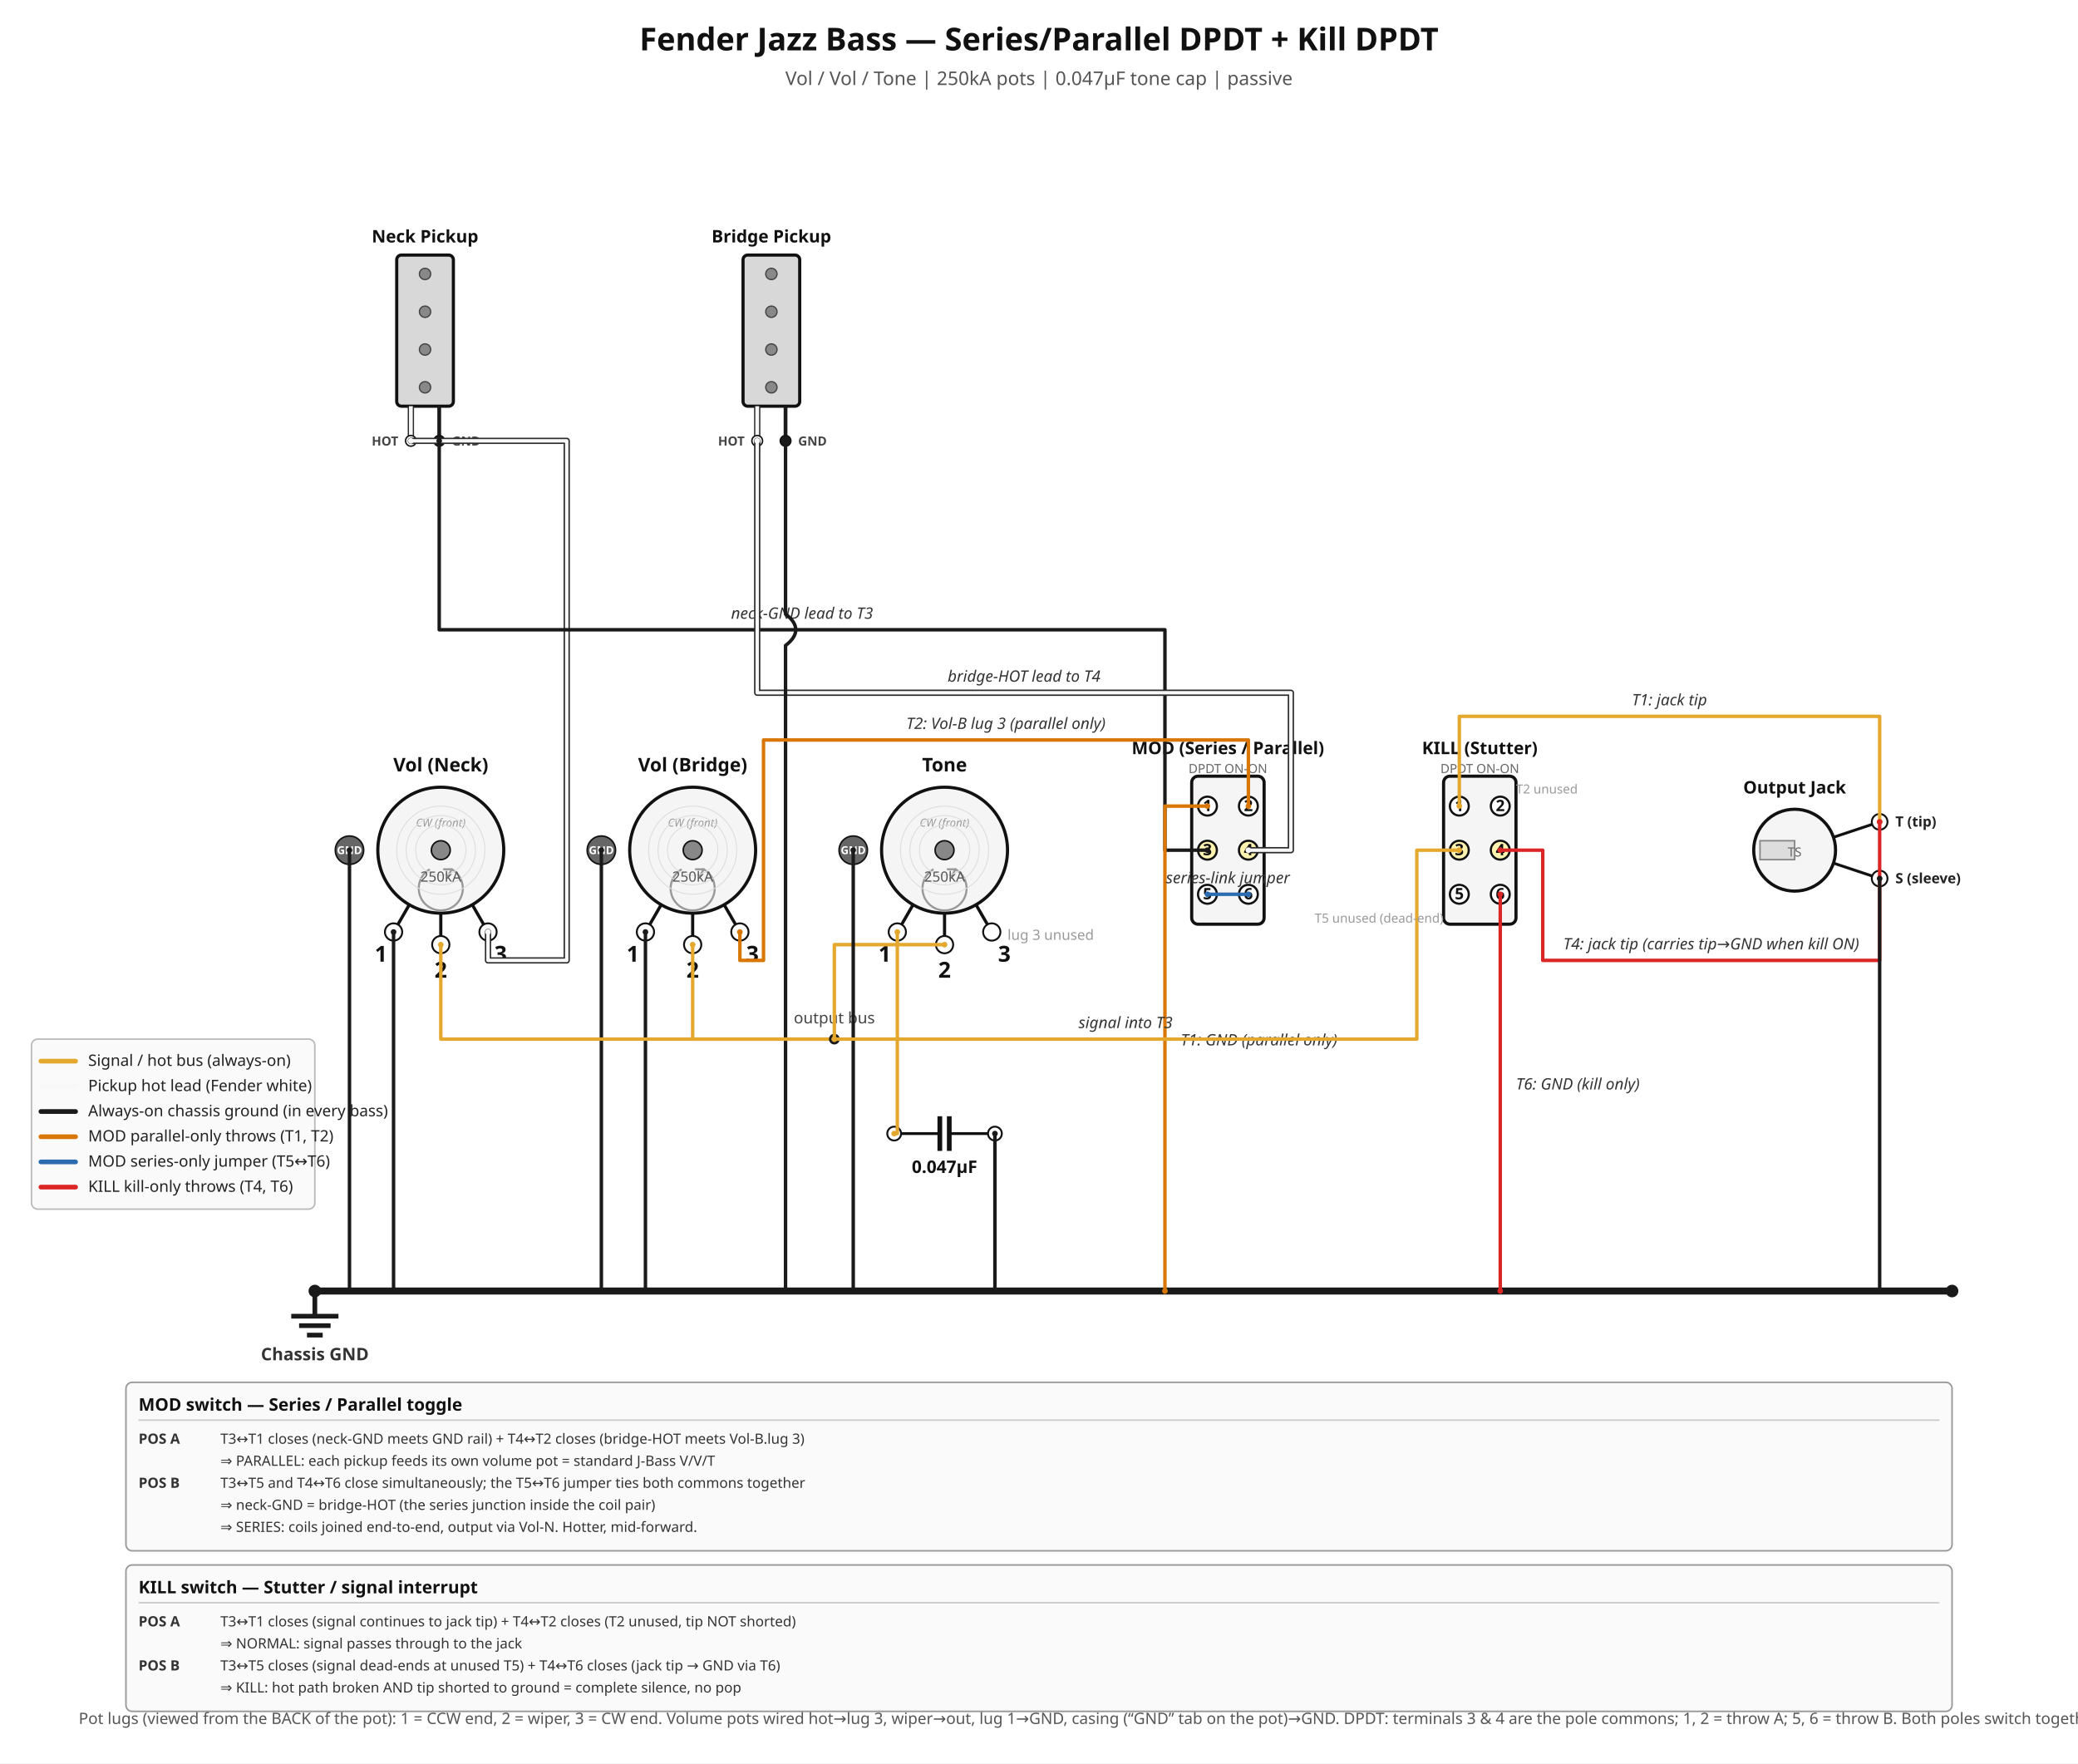
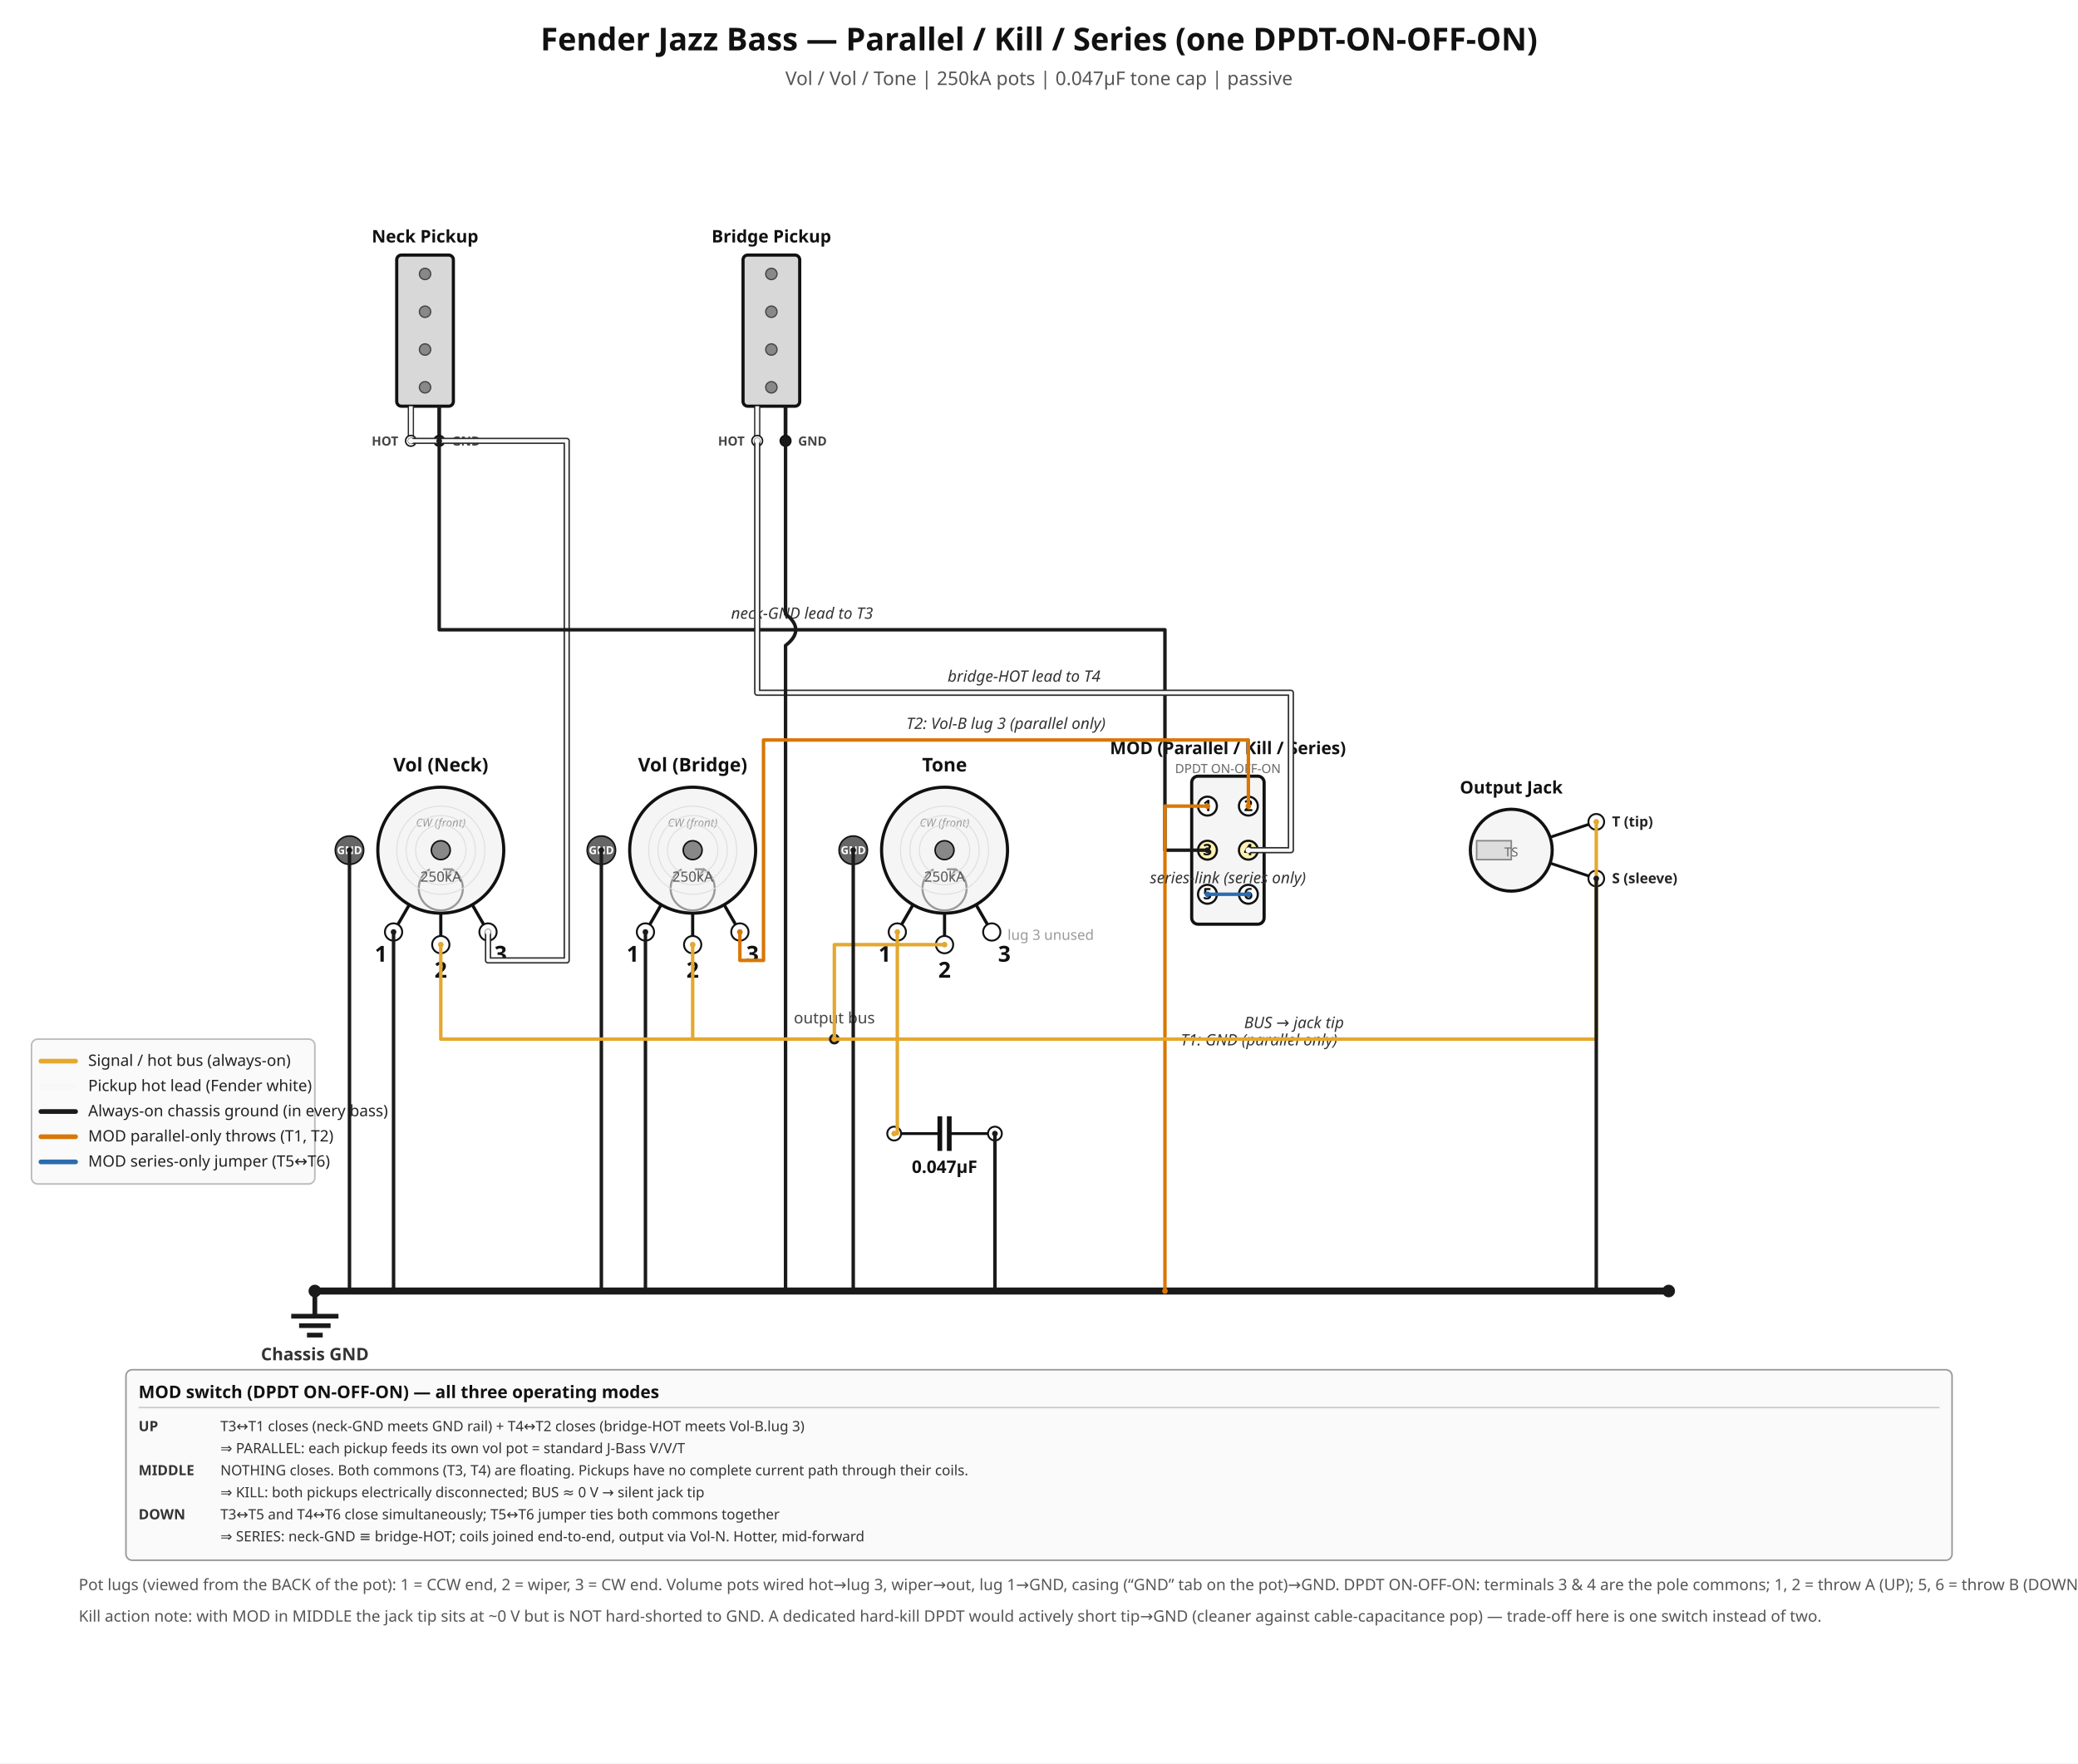
<svg xmlns="http://www.w3.org/2000/svg" width="1320" height="1120" viewBox="0 0 1320 1120">
  <defs>
</defs>
  <rect x="0" y="0" width="1320" height="1120" fill="#ffffff" />
-   <text x="660.0" y="32" font-size="20" text-anchor="middle" font-family="sans-serif" font-weight="bold" fill="#111">Fender Jazz Bass — Series/Parallel DPDT + Kill DPDT</text>
+   <text x="660.0" y="32" font-size="20" text-anchor="middle" font-family="sans-serif" font-weight="bold" fill="#111">Fender Jazz Bass — Parallel / Kill / Series  (one DPDT-ON-OFF-ON)</text>
  <text x="660.0" y="54" font-size="12" text-anchor="middle" font-family="sans-serif" fill="#555">Vol / Vol / Tone   |   250kA pots   |   0.047µF tone cap   |   passive</text>
  <rect x="252.0" y="162.0" width="36" height="96" fill="#d8d8d8" stroke="#111" stroke-width="2" rx="3" />
  <text x="270.0" y="154.0" font-size="11" text-anchor="middle" font-family="sans-serif" font-weight="bold" fill="#111">Neck Pickup</text>
  <circle cx="270.0" cy="174.0" r="3.6" fill="#888" stroke="#444" stroke-width="0.8" />
  <circle cx="270.0" cy="198.0" r="3.6" fill="#888" stroke="#444" stroke-width="0.8" />
  <circle cx="270.0" cy="222.0" r="3.6" fill="#888" stroke="#444" stroke-width="0.8" />
  <circle cx="270.0" cy="246.0" r="3.6" fill="#888" stroke="#444" stroke-width="0.8" />
  <path d="M261.0,258.0 L261,280.0" stroke="#2a2a2a" stroke-width="4.0" />
  <path d="M261.0,258.0 L261,280.0" stroke="#f8f8f8" stroke-width="2.4" />
  <circle cx="261" cy="280.0" r="3.4" fill="#f8f8f8" stroke="#111" stroke-width="0.9" />
  <text x="253" y="283.0" font-size="8" text-anchor="end" font-family="sans-serif" fill="#444" font-weight="bold">HOT</text>
  <path d="M279.0,258.0 L279,280.0" stroke="#1a1a1a" stroke-width="2.4" />
  <circle cx="279" cy="280.0" r="3.4" fill="#1a1a1a" stroke="#111" stroke-width="0.9" />
  <text x="287" y="283.0" font-size="8" text-anchor="start" font-family="sans-serif" fill="#444" font-weight="bold">GND</text>
  <rect x="472.0" y="162.0" width="36" height="96" fill="#d8d8d8" stroke="#111" stroke-width="2" rx="3" />
  <text x="490.0" y="154.0" font-size="11" text-anchor="middle" font-family="sans-serif" font-weight="bold" fill="#111">Bridge Pickup</text>
  <circle cx="490.0" cy="174.0" r="3.6" fill="#888" stroke="#444" stroke-width="0.8" />
  <circle cx="490.0" cy="198.0" r="3.6" fill="#888" stroke="#444" stroke-width="0.8" />
  <circle cx="490.0" cy="222.0" r="3.6" fill="#888" stroke="#444" stroke-width="0.8" />
  <circle cx="490.0" cy="246.0" r="3.6" fill="#888" stroke="#444" stroke-width="0.8" />
  <path d="M481.0,258.0 L481,280.0" stroke="#2a2a2a" stroke-width="4.0" />
  <path d="M481.0,258.0 L481,280.0" stroke="#f8f8f8" stroke-width="2.4" />
  <circle cx="481" cy="280.0" r="3.4" fill="#f8f8f8" stroke="#111" stroke-width="0.9" />
  <text x="473" y="283.0" font-size="8" text-anchor="end" font-family="sans-serif" fill="#444" font-weight="bold">HOT</text>
  <path d="M499.0,258.0 L499,280.0" stroke="#1a1a1a" stroke-width="2.4" />
  <circle cx="499" cy="280.0" r="3.4" fill="#1a1a1a" stroke="#111" stroke-width="0.9" />
  <text x="507" y="283.0" font-size="8" text-anchor="start" font-family="sans-serif" fill="#444" font-weight="bold">GND</text>
  <circle cx="280.0" cy="540.0" r="40" fill="#f5f5f5" stroke="#111" stroke-width="2" />
  <path d="M273.0,552.124 A14,14,0,1,0,287.0,552.124" stroke="#999" stroke-width="1.3" fill="none" />
  <path d="M287.0,552.124 L284.5,556.455" stroke="#999" stroke-width="1.3" stroke-linecap="round" />
  <path d="M287.0,552.124 L282,552.124" stroke="#999" stroke-width="1.3" stroke-linecap="round" />
  <text x="280.0" y="525.0" font-size="7" text-anchor="middle" font-family="sans-serif" fill="#999" font-style="italic">CW (front)</text>
  <circle cx="280.0" cy="540.0" r="6" fill="#888" stroke="#111" stroke-width="1" />
  <circle cx="280.0" cy="540.0" r="28" fill="none" stroke="#ddd" stroke-width="0.6" />
  <circle cx="280.0" cy="540.0" r="22" fill="none" stroke="#ddd" stroke-width="0.6" />
  <circle cx="280.0" cy="540.0" r="16" fill="none" stroke="#ddd" stroke-width="0.6" />
  <text x="280.0" y="490.0" font-size="12" text-anchor="middle" font-family="sans-serif" font-weight="bold" fill="#111">Vol (Neck)</text>
  <text x="280.0" y="560.0" font-size="9" text-anchor="middle" font-family="sans-serif" fill="#555">250kA</text>
  <circle cx="222.0" cy="540.0" r="9" fill="#666" stroke="#111" stroke-width="1" />
  <text x="222.0" y="542.5" font-size="7" text-anchor="middle" font-family="sans-serif" fill="#fff" font-weight="bold">GND</text>
  <path d="M260.0,574.641 L250.0,591.962" stroke="#111" stroke-width="2" />
  <circle cx="250.0" cy="591.962" r="5.5" fill="#fff" stroke="#111" stroke-width="1.2" />
  <text x="242.0" y="610.818" font-size="14" text-anchor="middle" font-family="sans-serif" font-weight="bold" fill="#fff" stroke="#fff" stroke-width="3.5">1</text>
  <text x="242.0" y="610.818" font-size="14" text-anchor="middle" font-family="sans-serif" font-weight="bold" fill="#111">1</text>
  <path d="M280.0,580.0 L280.0,600.0" stroke="#111" stroke-width="2" />
  <circle cx="280.0" cy="600.0" r="5.5" fill="#fff" stroke="#111" stroke-width="1.2" />
  <text x="280.0" y="621.0" font-size="14" text-anchor="middle" font-family="sans-serif" font-weight="bold" fill="#fff" stroke="#fff" stroke-width="3.5">2</text>
  <text x="280.0" y="621.0" font-size="14" text-anchor="middle" font-family="sans-serif" font-weight="bold" fill="#111">2</text>
  <path d="M300.0,574.641 L310.0,591.962" stroke="#111" stroke-width="2" />
  <circle cx="310.0" cy="591.962" r="5.5" fill="#fff" stroke="#111" stroke-width="1.2" />
  <text x="318.0" y="610.818" font-size="14" text-anchor="middle" font-family="sans-serif" font-weight="bold" fill="#fff" stroke="#fff" stroke-width="3.5">3</text>
  <text x="318.0" y="610.818" font-size="14" text-anchor="middle" font-family="sans-serif" font-weight="bold" fill="#111">3</text>
  <circle cx="440.0" cy="540.0" r="40" fill="#f5f5f5" stroke="#111" stroke-width="2" />
  <path d="M433.0,552.124 A14,14,0,1,0,447.0,552.124" stroke="#999" stroke-width="1.3" fill="none" />
  <path d="M447.0,552.124 L444.5,556.455" stroke="#999" stroke-width="1.3" stroke-linecap="round" />
  <path d="M447.0,552.124 L442,552.124" stroke="#999" stroke-width="1.3" stroke-linecap="round" />
  <text x="440.0" y="525.0" font-size="7" text-anchor="middle" font-family="sans-serif" fill="#999" font-style="italic">CW (front)</text>
  <circle cx="440.0" cy="540.0" r="6" fill="#888" stroke="#111" stroke-width="1" />
  <circle cx="440.0" cy="540.0" r="28" fill="none" stroke="#ddd" stroke-width="0.6" />
  <circle cx="440.0" cy="540.0" r="22" fill="none" stroke="#ddd" stroke-width="0.6" />
  <circle cx="440.0" cy="540.0" r="16" fill="none" stroke="#ddd" stroke-width="0.6" />
  <text x="440.0" y="490.0" font-size="12" text-anchor="middle" font-family="sans-serif" font-weight="bold" fill="#111">Vol (Bridge)</text>
  <text x="440.0" y="560.0" font-size="9" text-anchor="middle" font-family="sans-serif" fill="#555">250kA</text>
  <circle cx="382.0" cy="540.0" r="9" fill="#666" stroke="#111" stroke-width="1" />
  <text x="382.0" y="542.5" font-size="7" text-anchor="middle" font-family="sans-serif" fill="#fff" font-weight="bold">GND</text>
  <path d="M420.0,574.641 L410.0,591.962" stroke="#111" stroke-width="2" />
  <circle cx="410.0" cy="591.962" r="5.5" fill="#fff" stroke="#111" stroke-width="1.2" />
  <text x="402.0" y="610.818" font-size="14" text-anchor="middle" font-family="sans-serif" font-weight="bold" fill="#fff" stroke="#fff" stroke-width="3.5">1</text>
  <text x="402.0" y="610.818" font-size="14" text-anchor="middle" font-family="sans-serif" font-weight="bold" fill="#111">1</text>
  <path d="M440.0,580.0 L440.0,600.0" stroke="#111" stroke-width="2" />
  <circle cx="440.0" cy="600.0" r="5.5" fill="#fff" stroke="#111" stroke-width="1.2" />
  <text x="440.0" y="621.0" font-size="14" text-anchor="middle" font-family="sans-serif" font-weight="bold" fill="#fff" stroke="#fff" stroke-width="3.5">2</text>
  <text x="440.0" y="621.0" font-size="14" text-anchor="middle" font-family="sans-serif" font-weight="bold" fill="#111">2</text>
  <path d="M460.0,574.641 L470.0,591.962" stroke="#111" stroke-width="2" />
  <circle cx="470.0" cy="591.962" r="5.5" fill="#fff" stroke="#111" stroke-width="1.2" />
  <text x="478.0" y="610.818" font-size="14" text-anchor="middle" font-family="sans-serif" font-weight="bold" fill="#fff" stroke="#fff" stroke-width="3.5">3</text>
  <text x="478.0" y="610.818" font-size="14" text-anchor="middle" font-family="sans-serif" font-weight="bold" fill="#111">3</text>
  <circle cx="600.0" cy="540.0" r="40" fill="#f5f5f5" stroke="#111" stroke-width="2" />
  <path d="M593.0,552.124 A14,14,0,1,0,607.0,552.124" stroke="#999" stroke-width="1.3" fill="none" />
  <path d="M607.0,552.124 L604.5,556.455" stroke="#999" stroke-width="1.3" stroke-linecap="round" />
  <path d="M607.0,552.124 L602,552.124" stroke="#999" stroke-width="1.3" stroke-linecap="round" />
  <text x="600.0" y="525.0" font-size="7" text-anchor="middle" font-family="sans-serif" fill="#999" font-style="italic">CW (front)</text>
  <circle cx="600.0" cy="540.0" r="6" fill="#888" stroke="#111" stroke-width="1" />
  <circle cx="600.0" cy="540.0" r="28" fill="none" stroke="#ddd" stroke-width="0.6" />
  <circle cx="600.0" cy="540.0" r="22" fill="none" stroke="#ddd" stroke-width="0.6" />
  <circle cx="600.0" cy="540.0" r="16" fill="none" stroke="#ddd" stroke-width="0.6" />
  <text x="600.0" y="490.0" font-size="12" text-anchor="middle" font-family="sans-serif" font-weight="bold" fill="#111">Tone</text>
  <text x="600.0" y="560.0" font-size="9" text-anchor="middle" font-family="sans-serif" fill="#555">250kA</text>
  <circle cx="542.0" cy="540.0" r="9" fill="#666" stroke="#111" stroke-width="1" />
  <text x="542.0" y="542.5" font-size="7" text-anchor="middle" font-family="sans-serif" fill="#fff" font-weight="bold">GND</text>
  <path d="M580.0,574.641 L570.0,591.962" stroke="#111" stroke-width="2" />
  <circle cx="570.0" cy="591.962" r="5.5" fill="#fff" stroke="#111" stroke-width="1.2" />
  <text x="562.0" y="610.818" font-size="14" text-anchor="middle" font-family="sans-serif" font-weight="bold" fill="#fff" stroke="#fff" stroke-width="3.5">1</text>
  <text x="562.0" y="610.818" font-size="14" text-anchor="middle" font-family="sans-serif" font-weight="bold" fill="#111">1</text>
  <path d="M600.0,580.0 L600.0,600.0" stroke="#111" stroke-width="2" />
  <circle cx="600.0" cy="600.0" r="5.5" fill="#fff" stroke="#111" stroke-width="1.2" />
  <text x="600.0" y="621.0" font-size="14" text-anchor="middle" font-family="sans-serif" font-weight="bold" fill="#fff" stroke="#fff" stroke-width="3.5">2</text>
  <text x="600.0" y="621.0" font-size="14" text-anchor="middle" font-family="sans-serif" font-weight="bold" fill="#111">2</text>
  <path d="M620.0,574.641 L630.0,591.962" stroke="#111" stroke-width="2" />
  <circle cx="630.0" cy="591.962" r="5.5" fill="#fff" stroke="#111" stroke-width="1.2" />
  <text x="638.0" y="610.818" font-size="14" text-anchor="middle" font-family="sans-serif" font-weight="bold" fill="#fff" stroke="#fff" stroke-width="3.5">3</text>
  <text x="638.0" y="610.818" font-size="14" text-anchor="middle" font-family="sans-serif" font-weight="bold" fill="#111">3</text>
  <rect x="757.0" y="493.0" width="46" height="94" fill="#f5f5f5" stroke="#111" stroke-width="2" rx="4" />
-   <text x="780.0" y="479.0" font-size="11" text-anchor="middle" font-family="sans-serif" font-weight="bold" fill="#111">MOD  (Series / Parallel)</text>
-   <text x="780.0" y="491.0" font-size="8" text-anchor="middle" font-family="sans-serif" fill="#666">DPDT ON-ON</text>
+   <text x="780.0" y="479.0" font-size="11" text-anchor="middle" font-family="sans-serif" font-weight="bold" fill="#111">MOD  (Parallel / Kill / Series)</text>
+   <text x="780.0" y="491.0" font-size="8" text-anchor="middle" font-family="sans-serif" fill="#666">DPDT ON-OFF-ON</text>
  <circle cx="767" cy="512" r="6" fill="#ffffff" stroke="#111" stroke-width="1.4" />
  <text x="767" y="515.2" font-size="10" text-anchor="middle" font-family="sans-serif" font-weight="bold" fill="#111">1</text>
  <circle cx="793" cy="512" r="6" fill="#ffffff" stroke="#111" stroke-width="1.4" />
  <text x="793" y="515.2" font-size="10" text-anchor="middle" font-family="sans-serif" font-weight="bold" fill="#111">2</text>
  <circle cx="767" cy="540" r="6" fill="#fff3b0" stroke="#111" stroke-width="1.4" />
  <text x="767" y="543.2" font-size="10" text-anchor="middle" font-family="sans-serif" font-weight="bold" fill="#111">3</text>
  <circle cx="793" cy="540" r="6" fill="#fff3b0" stroke="#111" stroke-width="1.4" />
  <text x="793" y="543.2" font-size="10" text-anchor="middle" font-family="sans-serif" font-weight="bold" fill="#111">4</text>
  <circle cx="767" cy="568" r="6" fill="#ffffff" stroke="#111" stroke-width="1.4" />
  <text x="767" y="571.2" font-size="10" text-anchor="middle" font-family="sans-serif" font-weight="bold" fill="#111">5</text>
  <circle cx="793" cy="568" r="6" fill="#ffffff" stroke="#111" stroke-width="1.4" />
  <text x="793" y="571.2" font-size="10" text-anchor="middle" font-family="sans-serif" font-weight="bold" fill="#111">6</text>
-   <rect x="917.0" y="493.0" width="46" height="94" fill="#f5f5f5" stroke="#111" stroke-width="2" rx="4" />
-   <text x="940.0" y="479.0" font-size="11" text-anchor="middle" font-family="sans-serif" font-weight="bold" fill="#111">KILL  (Stutter)</text>
-   <text x="940.0" y="491.0" font-size="8" text-anchor="middle" font-family="sans-serif" fill="#666">DPDT ON-ON</text>
-   <circle cx="927" cy="512" r="6" fill="#ffffff" stroke="#111" stroke-width="1.4" />
-   <text x="927" y="515.2" font-size="10" text-anchor="middle" font-family="sans-serif" font-weight="bold" fill="#111">1</text>
-   <circle cx="953" cy="512" r="6" fill="#ffffff" stroke="#111" stroke-width="1.4" />
-   <text x="953" y="515.2" font-size="10" text-anchor="middle" font-family="sans-serif" font-weight="bold" fill="#111">2</text>
-   <circle cx="927" cy="540" r="6" fill="#fff3b0" stroke="#111" stroke-width="1.4" />
-   <text x="927" y="543.2" font-size="10" text-anchor="middle" font-family="sans-serif" font-weight="bold" fill="#111">3</text>
-   <circle cx="953" cy="540" r="6" fill="#fff3b0" stroke="#111" stroke-width="1.4" />
-   <text x="953" y="543.2" font-size="10" text-anchor="middle" font-family="sans-serif" font-weight="bold" fill="#111">4</text>
-   <circle cx="927" cy="568" r="6" fill="#ffffff" stroke="#111" stroke-width="1.4" />
-   <text x="927" y="571.2" font-size="10" text-anchor="middle" font-family="sans-serif" font-weight="bold" fill="#111">5</text>
-   <circle cx="953" cy="568" r="6" fill="#ffffff" stroke="#111" stroke-width="1.4" />
-   <text x="953" y="571.2" font-size="10" text-anchor="middle" font-family="sans-serif" font-weight="bold" fill="#111">6</text>
-   <circle cx="1140.0" cy="540.0" r="26" fill="#f5f5f5" stroke="#111" stroke-width="2" />
-   <rect x="1118.0" y="534.0" width="22" height="12" fill="#ddd" stroke="#888" stroke-width="1" />
-   <text x="1140.0" y="504.0" font-size="11" text-anchor="middle" font-family="sans-serif" font-weight="bold" fill="#111">Output Jack</text>
-   <text x="1140.0" y="544.0" font-size="8" text-anchor="middle" font-family="sans-serif" fill="#666">TS</text>
-   <path d="M1164.666,531.778 L1194,522" stroke="#111" stroke-width="1.8" />
-   <circle cx="1194" cy="522" r="5" fill="#fff" stroke="#111" stroke-width="1.2" />
-   <text x="1204" y="525" font-size="9" text-anchor="start" font-family="sans-serif" fill="#222" font-weight="bold">T  (tip)</text>
-   <path d="M1164.666,548.222 L1194,558" stroke="#111" stroke-width="1.8" />
-   <circle cx="1194" cy="558" r="5" fill="#fff" stroke="#111" stroke-width="1.2" />
-   <text x="1204" y="561" font-size="9" text-anchor="start" font-family="sans-serif" fill="#222" font-weight="bold">S  (sleeve)</text>
+   <circle cx="960.0" cy="540.0" r="26" fill="#f5f5f5" stroke="#111" stroke-width="2" />
+   <rect x="938.0" y="534.0" width="22" height="12" fill="#ddd" stroke="#888" stroke-width="1" />
+   <text x="960.0" y="504.0" font-size="11" text-anchor="middle" font-family="sans-serif" font-weight="bold" fill="#111">Output Jack</text>
+   <text x="960.0" y="544.0" font-size="8" text-anchor="middle" font-family="sans-serif" fill="#666">TS</text>
+   <path d="M984.666,531.778 L1014,522" stroke="#111" stroke-width="1.8" />
+   <circle cx="1014" cy="522" r="5" fill="#fff" stroke="#111" stroke-width="1.2" />
+   <text x="1024" y="525" font-size="9" text-anchor="start" font-family="sans-serif" fill="#222" font-weight="bold">T  (tip)</text>
+   <path d="M984.666,548.222 L1014,558" stroke="#111" stroke-width="1.8" />
+   <circle cx="1014" cy="558" r="5" fill="#fff" stroke="#111" stroke-width="1.2" />
+   <text x="1024" y="561" font-size="9" text-anchor="start" font-family="sans-serif" fill="#222" font-weight="bold">S  (sleeve)</text>
  <path d="M597.0,709.0 L597.0,731.0" stroke="#111" stroke-width="3" />
  <path d="M603.0,709.0 L603.0,731.0" stroke="#111" stroke-width="3" />
  <path d="M568.0,720 L597.0,720.0" stroke="#111" stroke-width="1.8" />
  <path d="M603.0,720.0 L632.0,720" stroke="#111" stroke-width="1.8" />
  <circle cx="568.0" cy="720" r="4.4" fill="#fff" stroke="#111" stroke-width="1.2" />
  <circle cx="632.0" cy="720" r="4.4" fill="#fff" stroke="#111" stroke-width="1.2" />
  <text x="600.0" y="745.0" font-size="11" text-anchor="middle" font-family="sans-serif" font-weight="bold" fill="#111">0.047µF</text>
-   <path d="M200,820 L1240,820" stroke="#1a1a1a" stroke-width="4.5" stroke-linecap="round" />
+   <path d="M200,820 L1060,820" stroke="#1a1a1a" stroke-width="4.5" stroke-linecap="round" />
  <circle cx="200" cy="820" r="4" fill="#1a1a1a" />
-   <circle cx="1240" cy="820" r="4" fill="#1a1a1a" />
+   <circle cx="1060" cy="820" r="4" fill="#1a1a1a" />
  <path d="M200.0,820 L200.0,836" stroke="#1a1a1a" stroke-width="3" />
  <path d="M185.0,836 L215.0,836" stroke="#1a1a1a" stroke-width="3" />
  <path d="M190.0,842 L210.0,842" stroke="#1a1a1a" stroke-width="3" />
  <path d="M195.0,848 L205.0,848" stroke="#1a1a1a" stroke-width="3" />
  <text x="200.0" y="864" font-size="11" text-anchor="middle" font-family="sans-serif" fill="#333" font-weight="bold">Chassis GND</text>
  <path d="M261,280.0 L360,280.0 L360,610 L310,610 L310.0,591.962" stroke="#2a2a2a" stroke-width="4.0" fill="none" stroke-linecap="round" stroke-linejoin="round" />
  <path d="M261,280.0 L360,280.0 L360,610 L310,610 L310.0,591.962" stroke="#f8f8f8" stroke-width="2.2" fill="none" stroke-linecap="round" stroke-linejoin="round" />
  <circle cx="261" cy="280.0" r="1.8" fill="#f8f8f8" />
  <circle cx="310.0" cy="591.962" r="1.8" fill="#f8f8f8" />
  <path d="M279,280.0 L279,400 L740,400 L740,540 L767,540" stroke="#1a1a1a" stroke-width="2.2" fill="none" stroke-linecap="round" stroke-linejoin="round" />
  <circle cx="279" cy="280.0" r="1.8" fill="#1a1a1a" />
  <circle cx="767" cy="540" r="1.8" fill="#1a1a1a" />
  <text x="509.5" y="393.0" font-size="10" text-anchor="middle" font-family="sans-serif" fill="#333" font-style="italic">neck-GND lead to T3</text>
  <path d="M481,280.0 L481,440 L820,440 L820,540 L793,540" stroke="#2a2a2a" stroke-width="4.0" fill="none" stroke-linecap="round" stroke-linejoin="round" />
  <path d="M481,280.0 L481,440 L820,440 L820,540 L793,540" stroke="#f8f8f8" stroke-width="2.2" fill="none" stroke-linecap="round" stroke-linejoin="round" />
  <circle cx="481" cy="280.0" r="1.8" fill="#f8f8f8" />
  <circle cx="793" cy="540" r="1.8" fill="#f8f8f8" />
  <text x="650.5" y="433.0" font-size="10" text-anchor="middle" font-family="sans-serif" fill="#333" font-style="italic">bridge-HOT lead to T4</text>
  <path d="M499,280.0 L499,390 Q512.0,400,499,410 L499,820" stroke="#1a1a1a" stroke-width="2.2" fill="none" stroke-linecap="round" stroke-linejoin="round" />
  <circle cx="499" cy="280.0" r="1.8" fill="#1a1a1a" />
  <circle cx="499" cy="820" r="1.8" fill="#1a1a1a" />
  <path d="M767,512 L740,512 L740,810 L740,820" stroke="#d97706" stroke-width="2.2" fill="none" stroke-linecap="round" stroke-linejoin="round" />
  <circle cx="767" cy="512" r="1.8" fill="#d97706" />
  <circle cx="740" cy="820" r="1.8" fill="#d97706" />
  <text x="750.0" y="664.0" font-size="10" text-anchor="start" font-family="sans-serif" fill="#333" font-style="italic">T1: GND  (parallel only)</text>
  <path d="M793,512 L793,470 L485,470 L485,610 L470.0,610 L470.0,591.962" stroke="#d97706" stroke-width="2.2" fill="none" stroke-linecap="round" stroke-linejoin="round" />
  <circle cx="793" cy="512" r="1.8" fill="#d97706" />
  <circle cx="470.0" cy="591.962" r="1.8" fill="#d97706" />
  <text x="639.0" y="463.0" font-size="10" text-anchor="middle" font-family="sans-serif" fill="#333" font-style="italic">T2: Vol-B lug 3  (parallel only)</text>
  <path d="M767,568 L793,568" stroke="#2b6cb0" stroke-width="2.2" fill="none" stroke-linecap="round" stroke-linejoin="round" />
  <circle cx="767" cy="568" r="1.8" fill="#2b6cb0" />
  <circle cx="793" cy="568" r="1.8" fill="#2b6cb0" />
-   <text x="780.0" y="561.0" font-size="10" text-anchor="middle" font-family="sans-serif" fill="#333" font-style="italic">series-link jumper</text>
+   <text x="780.0" y="561.0" font-size="10" text-anchor="middle" font-family="sans-serif" fill="#333" font-style="italic">series-link  (series only)</text>
  <path d="M250.0,591.962 L250.0,820 L250.0,820" stroke="#1a1a1a" stroke-width="2.2" fill="none" stroke-linecap="round" stroke-linejoin="round" />
  <circle cx="250.0" cy="591.962" r="1.8" fill="#1a1a1a" />
  <circle cx="250.0" cy="820" r="1.8" fill="#1a1a1a" />
  <path d="M222.0,540.0 L222.0,820 L222.0,820" stroke="#1a1a1a" stroke-width="2.2" fill="none" stroke-linecap="round" stroke-linejoin="round" />
  <circle cx="222.0" cy="540.0" r="1.8" fill="#1a1a1a" />
  <circle cx="222.0" cy="820" r="1.8" fill="#1a1a1a" />
  <path d="M410.0,591.962 L410.0,820 L410.0,820" stroke="#1a1a1a" stroke-width="2.2" fill="none" stroke-linecap="round" stroke-linejoin="round" />
  <circle cx="410.0" cy="591.962" r="1.8" fill="#1a1a1a" />
  <circle cx="410.0" cy="820" r="1.8" fill="#1a1a1a" />
  <path d="M382.0,540.0 L382.0,820 L382.0,820" stroke="#1a1a1a" stroke-width="2.2" fill="none" stroke-linecap="round" stroke-linejoin="round" />
  <circle cx="382.0" cy="540.0" r="1.8" fill="#1a1a1a" />
  <circle cx="382.0" cy="820" r="1.8" fill="#1a1a1a" />
  <path d="M280.0,600.0 L280.0,660 L530,660" stroke="#e4a82f" stroke-width="2.2" fill="none" stroke-linecap="round" stroke-linejoin="round" />
  <circle cx="280.0" cy="600.0" r="1.8" fill="#e4a82f" />
  <circle cx="530" cy="660" r="1.8" fill="#e4a82f" />
  <path d="M440.0,600.0 L440.0,660 L530,660" stroke="#e4a82f" stroke-width="2.2" fill="none" stroke-linecap="round" stroke-linejoin="round" />
  <circle cx="440.0" cy="600.0" r="1.8" fill="#e4a82f" />
  <circle cx="530" cy="660" r="1.8" fill="#e4a82f" />
  <circle cx="530" cy="660" r="3.4" fill="#1a1a1a" />
  <text x="530" y="650" font-size="10" text-anchor="middle" font-family="sans-serif" fill="#444">output bus</text>
  <path d="M530,660 L530,600.0 L600.0,600.0" stroke="#e4a82f" stroke-width="2.2" fill="none" stroke-linecap="round" stroke-linejoin="round" />
  <circle cx="530" cy="660" r="1.8" fill="#e4a82f" />
  <circle cx="600.0" cy="600.0" r="1.8" fill="#e4a82f" />
  <path d="M570.0,591.962 L570.0,720 L568.0,720" stroke="#e4a82f" stroke-width="2.2" fill="none" stroke-linecap="round" stroke-linejoin="round" />
  <circle cx="570.0" cy="591.962" r="1.8" fill="#e4a82f" />
  <circle cx="568.0" cy="720" r="1.8" fill="#e4a82f" />
  <path d="M632.0,720 L632.0,820 L632.0,820" stroke="#1a1a1a" stroke-width="2.2" fill="none" stroke-linecap="round" stroke-linejoin="round" />
  <circle cx="632.0" cy="720" r="1.8" fill="#1a1a1a" />
  <circle cx="632.0" cy="820" r="1.8" fill="#1a1a1a" />
  <path d="M542.0,540.0 L542.0,820 L542.0,820" stroke="#1a1a1a" stroke-width="2.2" fill="none" stroke-linecap="round" stroke-linejoin="round" />
  <circle cx="542.0" cy="540.0" r="1.8" fill="#1a1a1a" />
  <circle cx="542.0" cy="820" r="1.8" fill="#1a1a1a" />
  <text x="640.0" y="596.962" font-size="9" text-anchor="start" font-family="sans-serif" fill="#999">lug 3 unused</text>
-   <path d="M530,660 L900,660 L900,540 L927,540" stroke="#e4a82f" stroke-width="2.2" fill="none" stroke-linecap="round" stroke-linejoin="round" />
-   <circle cx="530" cy="660" r="1.8" fill="#e4a82f" />
-   <circle cx="927" cy="540" r="1.8" fill="#e4a82f" />
-   <text x="715.0" y="653.0" font-size="10" text-anchor="middle" font-family="sans-serif" fill="#333" font-style="italic">signal into T3</text>
-   <path d="M927,512 L927,455 L1194,455 L1194,522" stroke="#e4a82f" stroke-width="2.2" fill="none" stroke-linecap="round" stroke-linejoin="round" />
-   <circle cx="927" cy="512" r="1.8" fill="#e4a82f" />
-   <circle cx="1194" cy="522" r="1.8" fill="#e4a82f" />
-   <text x="1060.5" y="448.0" font-size="10" text-anchor="middle" font-family="sans-serif" fill="#333" font-style="italic">T1: jack tip</text>
-   <path d="M953,540 L980,540 L980,610 L1194,610 L1194,522" stroke="#dc2626" stroke-width="2.2" fill="none" stroke-linecap="round" stroke-linejoin="round" />
-   <circle cx="953" cy="540" r="1.8" fill="#dc2626" />
-   <circle cx="1194" cy="522" r="1.8" fill="#dc2626" />
-   <text x="1087.0" y="603.0" font-size="10" text-anchor="middle" font-family="sans-serif" fill="#333" font-style="italic">T4: jack tip  (carries tip→GND when kill ON)</text>
-   <path d="M953,568 L953,810 L953,820" stroke="#dc2626" stroke-width="2.2" fill="none" stroke-linecap="round" stroke-linejoin="round" />
-   <circle cx="953" cy="568" r="1.8" fill="#dc2626" />
-   <circle cx="953" cy="820" r="1.8" fill="#dc2626" />
-   <text x="963.0" y="692.0" font-size="10" text-anchor="start" font-family="sans-serif" fill="#333" font-style="italic">T6: GND  (kill only)</text>
-   <text x="917" y="586" font-size="8" text-anchor="end" font-family="sans-serif" fill="#999">T5 unused (dead-end)</text>
-   <text x="963" y="504" font-size="8" text-anchor="start" font-family="sans-serif" fill="#999">T2 unused</text>
-   <path d="M1194,558 L1194,820 L1194,820" stroke="#1a1a1a" stroke-width="2.2" fill="none" stroke-linecap="round" stroke-linejoin="round" />
-   <circle cx="1194" cy="558" r="1.8" fill="#1a1a1a" />
-   <circle cx="1194" cy="820" r="1.8" fill="#1a1a1a" />
-   <rect x="20" y="660" width="180" height="108" fill="#fafafa" stroke="#bbb" stroke-width="1" rx="4" />
+   <path d="M530,660 L630,660 L1014,660 L1014,522" stroke="#e4a82f" stroke-width="2.2" fill="none" stroke-linecap="round" stroke-linejoin="round" />
+   <circle cx="530" cy="660" r="1.8" fill="#e4a82f" />
+   <circle cx="1014" cy="522" r="1.8" fill="#e4a82f" />
+   <text x="822.0" y="653.0" font-size="10" text-anchor="middle" font-family="sans-serif" fill="#333" font-style="italic">BUS → jack tip</text>
+   <path d="M1014,558 L1014,820 L1014,820" stroke="#1a1a1a" stroke-width="2.2" fill="none" stroke-linecap="round" stroke-linejoin="round" />
+   <circle cx="1014" cy="558" r="1.8" fill="#1a1a1a" />
+   <circle cx="1014" cy="820" r="1.8" fill="#1a1a1a" />
+   <rect x="20" y="660" width="180" height="92" fill="#fafafa" stroke="#bbb" stroke-width="1" rx="4" />
  <path d="M26,674.0 L48,674.0" stroke="#e4a82f" stroke-width="3" stroke-linecap="round" />
  <text x="56" y="677.0" font-size="10" font-family="sans-serif" fill="#222">Signal / hot bus  (always-on)</text>
  <path d="M26,690.0 L48,690.0" stroke="#f8f8f8" stroke-width="3" stroke-linecap="round" />
  <text x="56" y="693.0" font-size="10" font-family="sans-serif" fill="#222">Pickup hot lead  (Fender white)</text>
  <path d="M26,706.0 L48,706.0" stroke="#1a1a1a" stroke-width="3" stroke-linecap="round" />
  <text x="56" y="709.0" font-size="10" font-family="sans-serif" fill="#222">Always-on chassis ground  (in every bass)</text>
  <path d="M26,722.0 L48,722.0" stroke="#d97706" stroke-width="3" stroke-linecap="round" />
  <text x="56" y="725.0" font-size="10" font-family="sans-serif" fill="#222">MOD parallel-only throws  (T1, T2)</text>
  <path d="M26,738.0 L48,738.0" stroke="#2b6cb0" stroke-width="3" stroke-linecap="round" />
  <text x="56" y="741.0" font-size="10" font-family="sans-serif" fill="#222">MOD series-only jumper  (T5↔T6)</text>
-   <path d="M26,754.0 L48,754.0" stroke="#dc2626" stroke-width="3" stroke-linecap="round" />
-   <text x="56" y="757.0" font-size="10" font-family="sans-serif" fill="#222">KILL kill-only throws  (T4, T6)</text>
-   <rect x="80" y="878" width="1160" height="107" fill="#fafafa" stroke="#999" stroke-width="1" rx="4" />
-   <text x="88" y="896" font-size="11" font-family="sans-serif" font-weight="bold" fill="#111">MOD switch  —  Series / Parallel toggle</text>
-   <path d="M88,902 L1232,902" stroke="#ccc" stroke-width="1" />
-   <text x="88" y="917" font-size="9" font-family="sans-serif" font-weight="bold" fill="#333">POS A</text>
-   <text x="140" y="917" font-size="9" font-family="sans-serif" fill="#333">T3↔T1 closes (neck-GND meets GND rail)  +  T4↔T2 closes (bridge-HOT meets Vol-B.lug 3)</text>
-   <text x="140" y="931" font-size="9" font-family="sans-serif" fill="#333">⇒  PARALLEL: each pickup feeds its own volume pot  =  standard J-Bass V/V/T</text>
-   <text x="88" y="945" font-size="9" font-family="sans-serif" font-weight="bold" fill="#333">POS B</text>
-   <text x="140" y="945" font-size="9" font-family="sans-serif" fill="#333">T3↔T5 and T4↔T6 close simultaneously; the T5↔T6 jumper ties both commons together</text>
-   <text x="140" y="959" font-size="9" font-family="sans-serif" fill="#333">⇒  neck-GND  =  bridge-HOT  (the series junction inside the coil pair)</text>
-   <text x="140" y="973" font-size="9" font-family="sans-serif" fill="#333">⇒  SERIES: coils joined end-to-end, output via Vol-N. Hotter, mid-forward.</text>
-   <rect x="80" y="994" width="1160" height="93" fill="#fafafa" stroke="#999" stroke-width="1" rx="4" />
-   <text x="88" y="1012" font-size="11" font-family="sans-serif" font-weight="bold" fill="#111">KILL switch  —  Stutter / signal interrupt</text>
-   <path d="M88,1018 L1232,1018" stroke="#ccc" stroke-width="1" />
-   <text x="88" y="1033" font-size="9" font-family="sans-serif" font-weight="bold" fill="#333">POS A</text>
-   <text x="140" y="1033" font-size="9" font-family="sans-serif" fill="#333">T3↔T1 closes (signal continues to jack tip)  +  T4↔T2 closes (T2 unused, tip NOT shorted)</text>
-   <text x="140" y="1047" font-size="9" font-family="sans-serif" fill="#333">⇒  NORMAL: signal passes through to the jack</text>
-   <text x="88" y="1061" font-size="9" font-family="sans-serif" font-weight="bold" fill="#333">POS B</text>
-   <text x="140" y="1061" font-size="9" font-family="sans-serif" fill="#333">T3↔T5 closes (signal dead-ends at unused T5)  +  T4↔T6 closes (jack tip → GND via T6)</text>
-   <text x="140" y="1075" font-size="9" font-family="sans-serif" fill="#333">⇒  KILL: hot path broken AND tip shorted to ground  =  complete silence, no pop</text>
-   <text x="50" y="1095" font-size="10" text-anchor="start" font-family="sans-serif" fill="#555">Pot lugs (viewed from the BACK of the pot): 1 = CCW end, 2 = wiper, 3 = CW end.  Volume pots wired hot→lug 3, wiper→out, lug 1→GND, casing (“GND” tab on the pot)→GND.  DPDT: terminals 3 &amp; 4 are the pole commons; 1, 2 = throw A; 5, 6 = throw B. Both poles switch together.</text>
+   <rect x="80" y="870" width="1160" height="121" fill="#fafafa" stroke="#999" stroke-width="1" rx="4" />
+   <text x="88" y="888" font-size="11" font-family="sans-serif" font-weight="bold" fill="#111">MOD switch (DPDT ON-OFF-ON)  —  all three operating modes</text>
+   <path d="M88,894 L1232,894" stroke="#ccc" stroke-width="1" />
+   <text x="88" y="909" font-size="9" font-family="sans-serif" font-weight="bold" fill="#333">UP</text>
+   <text x="140" y="909" font-size="9" font-family="sans-serif" fill="#333">T3↔T1 closes (neck-GND meets GND rail)  +  T4↔T2 closes (bridge-HOT meets Vol-B.lug 3)</text>
+   <text x="140" y="923" font-size="9" font-family="sans-serif" fill="#333">⇒  PARALLEL: each pickup feeds its own vol pot  =  standard J-Bass V/V/T</text>
+   <text x="88" y="937" font-size="9" font-family="sans-serif" font-weight="bold" fill="#333">MIDDLE</text>
+   <text x="140" y="937" font-size="9" font-family="sans-serif" fill="#333">NOTHING closes.  Both commons (T3, T4) are floating.  Pickups have no complete current path through their coils.</text>
+   <text x="140" y="951" font-size="9" font-family="sans-serif" fill="#333">⇒  KILL: both pickups electrically disconnected; BUS ≈ 0 V  →  silent jack tip</text>
+   <text x="88" y="965" font-size="9" font-family="sans-serif" font-weight="bold" fill="#333">DOWN</text>
+   <text x="140" y="965" font-size="9" font-family="sans-serif" fill="#333">T3↔T5 and T4↔T6 close simultaneously; T5↔T6 jumper ties both commons together</text>
+   <text x="140" y="979" font-size="9" font-family="sans-serif" fill="#333">⇒  SERIES: neck-GND ≡ bridge-HOT; coils joined end-to-end, output via Vol-N.  Hotter, mid-forward</text>
+   <text x="50" y="1010" font-size="10" text-anchor="start" font-family="sans-serif" fill="#555">Pot lugs (viewed from the BACK of the pot): 1 = CCW end, 2 = wiper, 3 = CW end.  Volume pots wired hot→lug 3, wiper→out, lug 1→GND, casing (“GND” tab on the pot)→GND.  DPDT ON-OFF-ON: terminals 3 &amp; 4 are the pole commons; 1, 2 = throw A (UP); 5, 6 = throw B (DOWN); MIDDLE = both poles open.</text>
+   <text x="50" y="1030" font-size="10" text-anchor="start" font-family="sans-serif" fill="#555">Kill action note: with MOD in MIDDLE the jack tip sits at ~0 V but is NOT hard-shorted to GND.  A dedicated hard-kill DPDT would actively short tip→GND (cleaner against cable-capacitance pop) — trade-off here is one switch instead of two.</text>
</svg>
